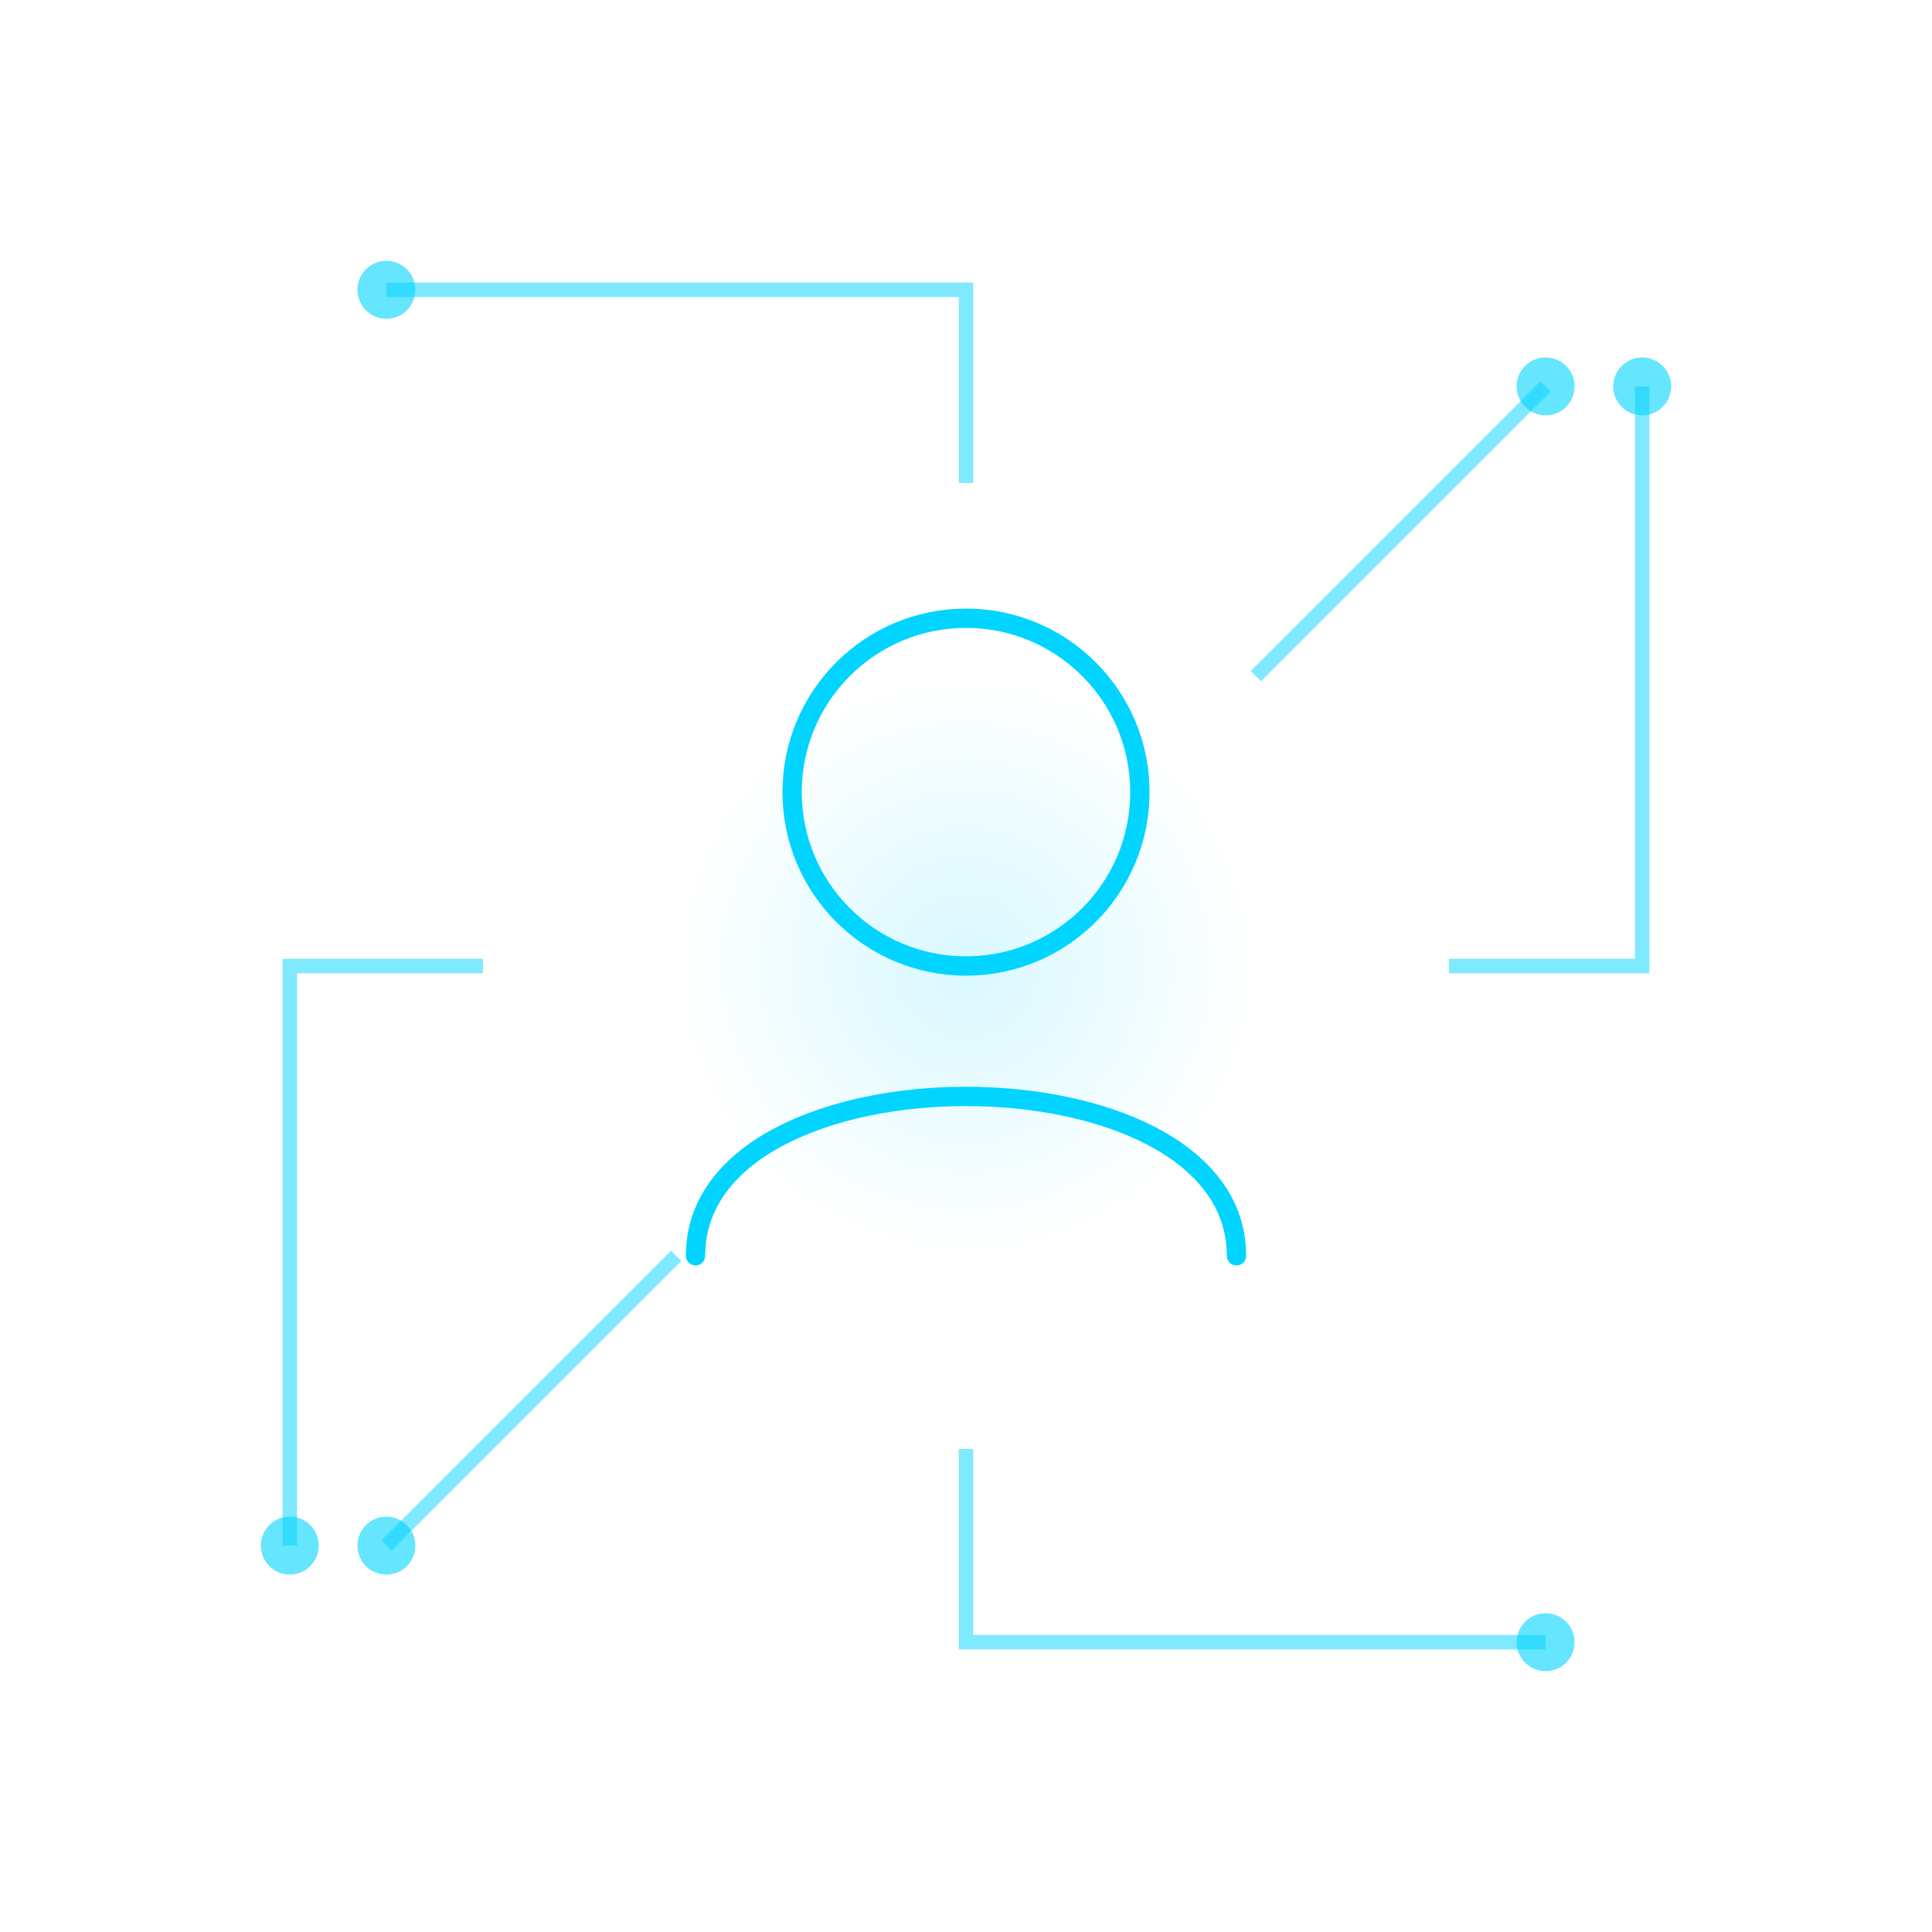
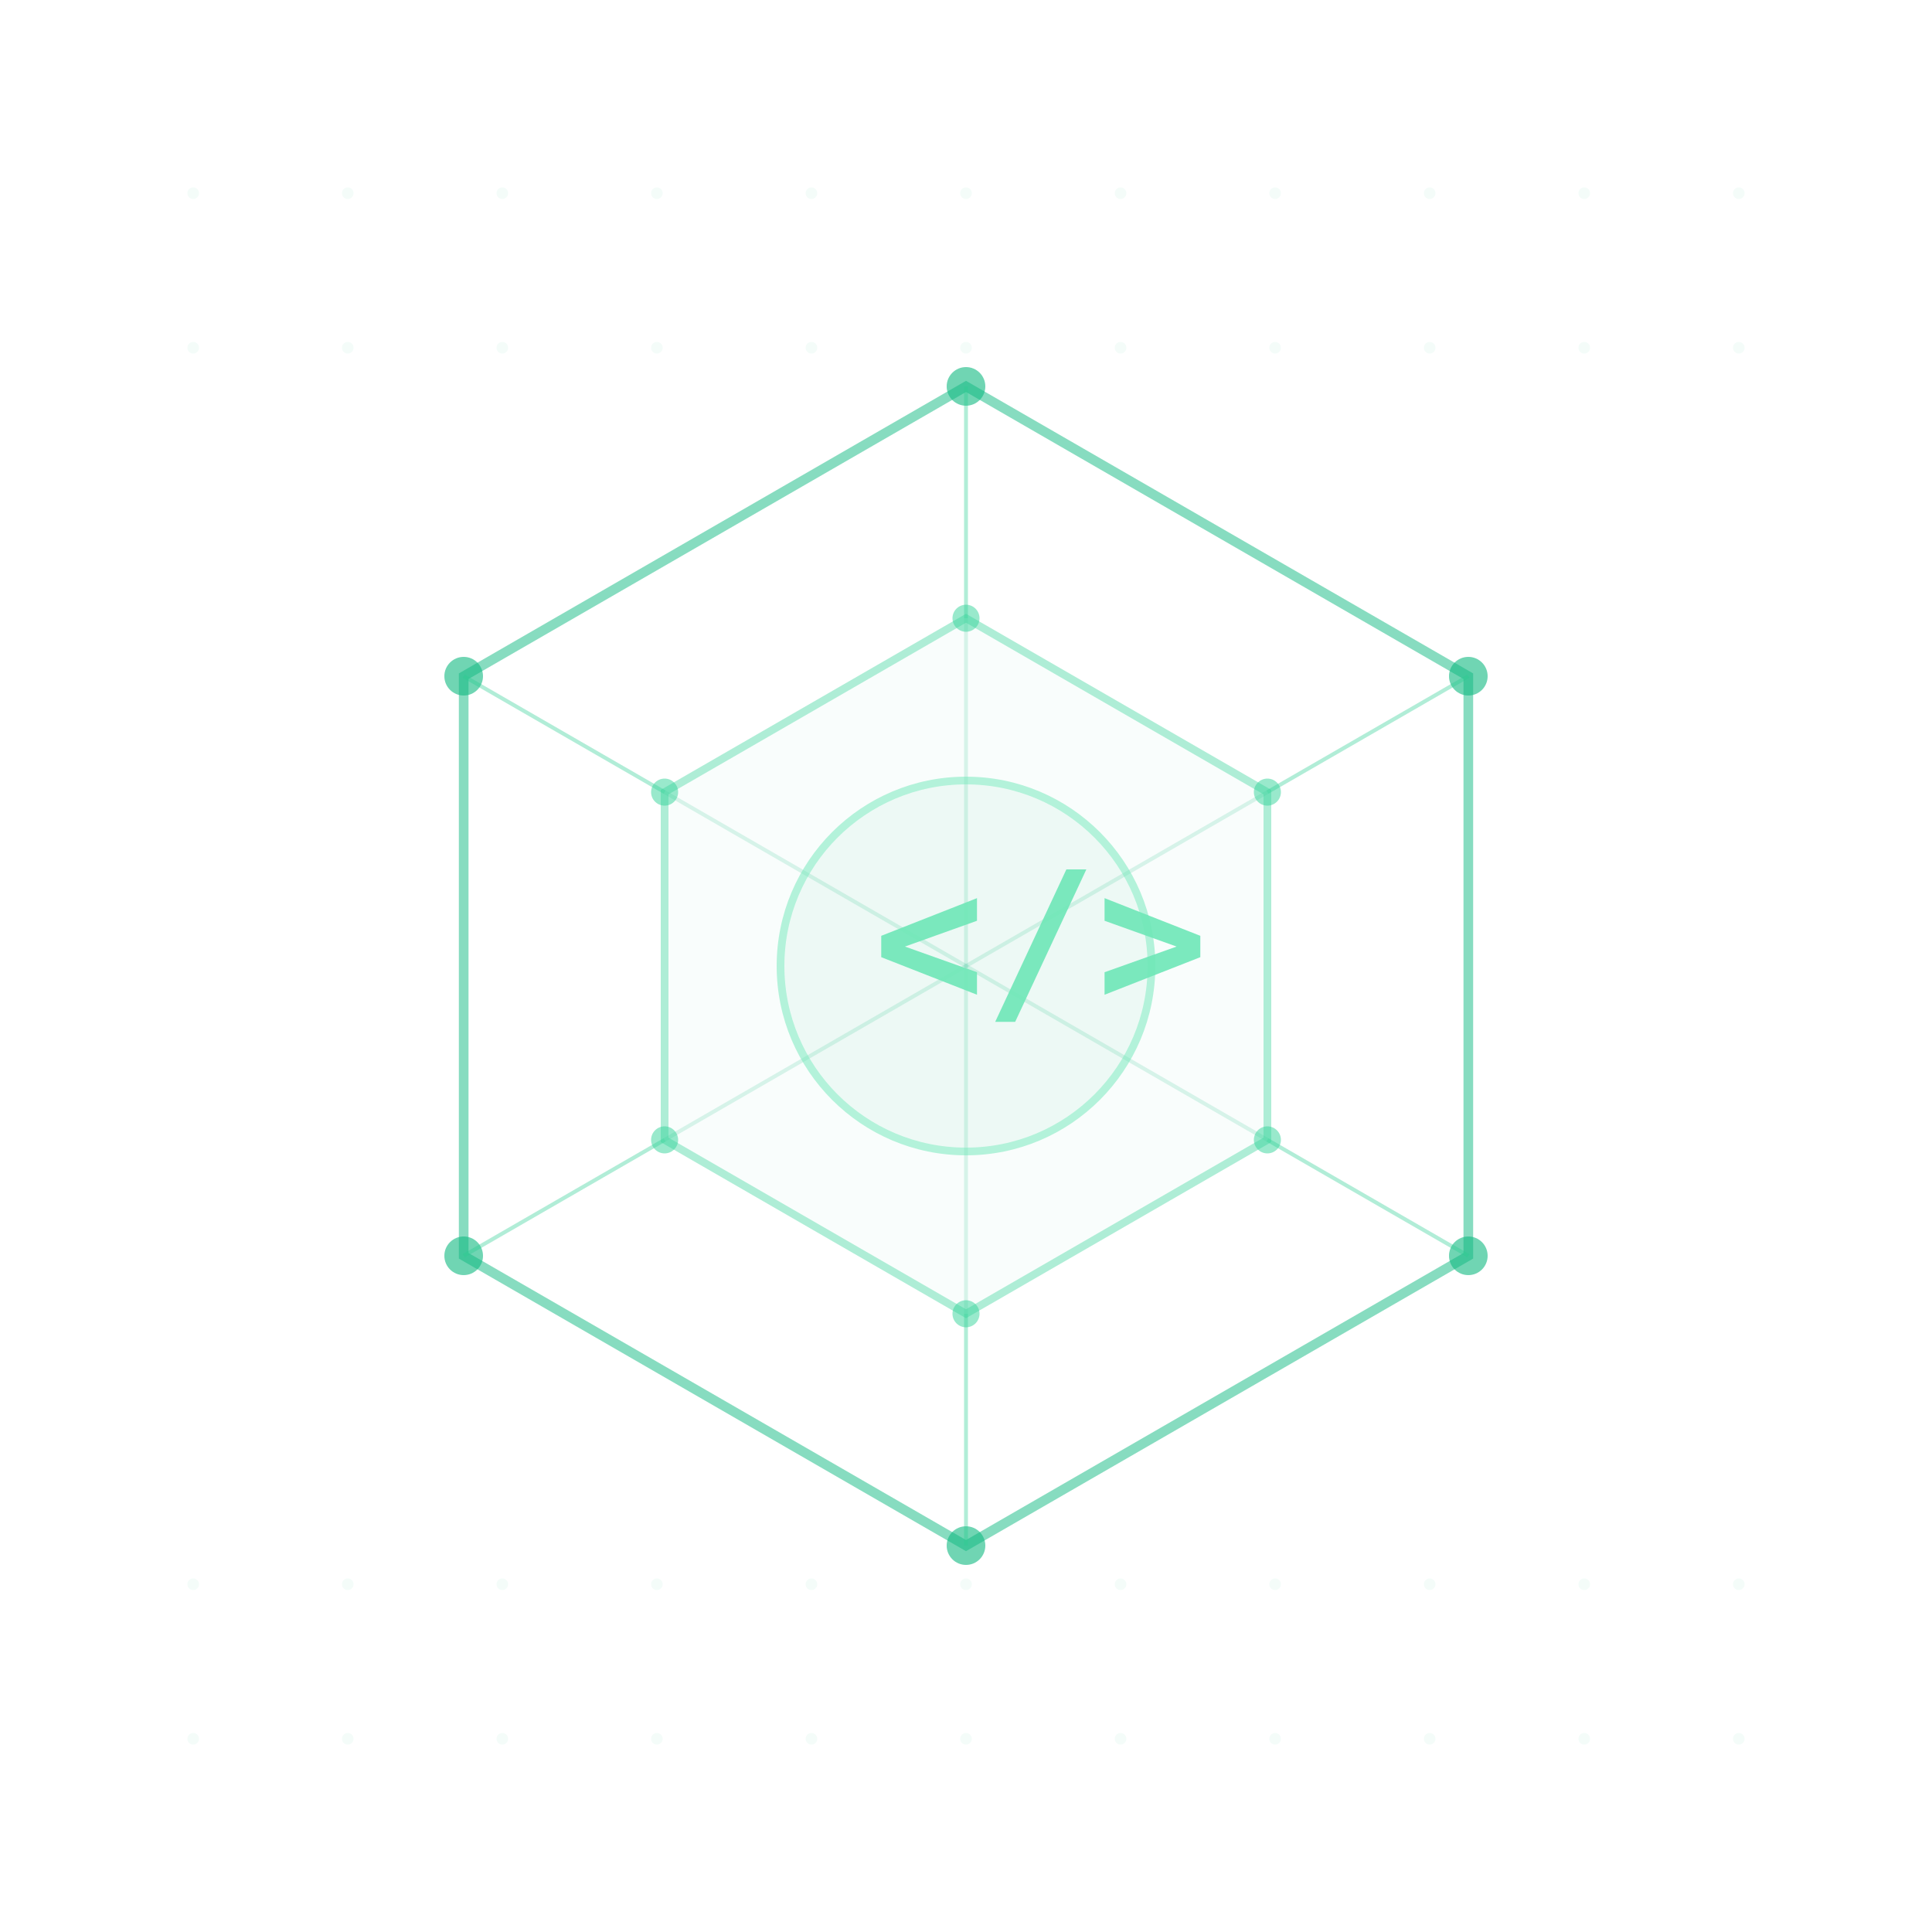
- <svg xmlns="http://www.w3.org/2000/svg" width="200" height="200" viewBox="0 0 200 200">
+ <svg xmlns="http://www.w3.org/2000/svg" viewBox="0 0 500 500">
  <defs>
-     <radialGradient id="glow3" cx="50%" cy="50%" r="30%">
-       <stop offset="0%" stop-color="#00d4ff" stop-opacity="0.15" />
-       <stop offset="100%" stop-color="#00d4ff" stop-opacity="0" />
-     </radialGradient>
+     <linearGradient id="bg2" x1="0%" y1="0%" x2="100%" y2="100%">
+       <stop offset="0%" stop-color="#0F172A" />
+       <stop offset="100%" stop-color="#1E293B" />
+     </linearGradient>
  </defs>
-   <rect width="200" height="200" fill="transparent" />
-   <circle cx="100" cy="100" r="50" fill="url(#glow3)" />
-   <g stroke="#00d4ff" stroke-width="1.5" opacity="0.5" fill="none">
-     <path d="M100 50 L100 30 L40 30" />
-     <path d="M150 100 L170 100 L170 40" />
-     <path d="M100 150 L100 170 L160 170" />
-     <path d="M50 100 L30 100 L30 160" />
-     <path d="M130 70 L160 40" />
-     <path d="M70 130 L40 160" />
+   <rect width="500" height="500" fill="transparent" />
+   <g opacity="0.05">
+     <circle cx="50" cy="50" r="1.5" fill="#10B981" />
+     <circle cx="90" cy="50" r="1.5" fill="#10B981" />
+     <circle cx="130" cy="50" r="1.5" fill="#10B981" />
+     <circle cx="170" cy="50" r="1.5" fill="#10B981" />
+     <circle cx="210" cy="50" r="1.5" fill="#10B981" />
+     <circle cx="250" cy="50" r="1.5" fill="#10B981" />
+     <circle cx="290" cy="50" r="1.5" fill="#10B981" />
+     <circle cx="330" cy="50" r="1.5" fill="#10B981" />
+     <circle cx="370" cy="50" r="1.5" fill="#10B981" />
+     <circle cx="410" cy="50" r="1.5" fill="#10B981" />
+     <circle cx="450" cy="50" r="1.5" fill="#10B981" />
+     <circle cx="50" cy="90" r="1.5" fill="#10B981" />
+     <circle cx="90" cy="90" r="1.5" fill="#10B981" />
+     <circle cx="130" cy="90" r="1.5" fill="#10B981" />
+     <circle cx="170" cy="90" r="1.5" fill="#10B981" />
+     <circle cx="210" cy="90" r="1.5" fill="#10B981" />
+     <circle cx="250" cy="90" r="1.5" fill="#10B981" />
+     <circle cx="290" cy="90" r="1.5" fill="#10B981" />
+     <circle cx="330" cy="90" r="1.5" fill="#10B981" />
+     <circle cx="370" cy="90" r="1.5" fill="#10B981" />
+     <circle cx="410" cy="90" r="1.5" fill="#10B981" />
+     <circle cx="450" cy="90" r="1.5" fill="#10B981" />
+     <circle cx="50" cy="410" r="1.5" fill="#10B981" />
+     <circle cx="90" cy="410" r="1.5" fill="#10B981" />
+     <circle cx="130" cy="410" r="1.5" fill="#10B981" />
+     <circle cx="170" cy="410" r="1.5" fill="#10B981" />
+     <circle cx="210" cy="410" r="1.5" fill="#10B981" />
+     <circle cx="250" cy="410" r="1.5" fill="#10B981" />
+     <circle cx="290" cy="410" r="1.5" fill="#10B981" />
+     <circle cx="330" cy="410" r="1.5" fill="#10B981" />
+     <circle cx="370" cy="410" r="1.5" fill="#10B981" />
+     <circle cx="410" cy="410" r="1.5" fill="#10B981" />
+     <circle cx="450" cy="410" r="1.5" fill="#10B981" />
+     <circle cx="50" cy="450" r="1.5" fill="#10B981" />
+     <circle cx="90" cy="450" r="1.5" fill="#10B981" />
+     <circle cx="130" cy="450" r="1.5" fill="#10B981" />
+     <circle cx="170" cy="450" r="1.5" fill="#10B981" />
+     <circle cx="210" cy="450" r="1.5" fill="#10B981" />
+     <circle cx="250" cy="450" r="1.5" fill="#10B981" />
+     <circle cx="290" cy="450" r="1.5" fill="#10B981" />
+     <circle cx="330" cy="450" r="1.5" fill="#10B981" />
+     <circle cx="370" cy="450" r="1.5" fill="#10B981" />
+     <circle cx="410" cy="450" r="1.5" fill="#10B981" />
+     <circle cx="450" cy="450" r="1.5" fill="#10B981" />
  </g>
-   <g fill="#00d4ff" opacity="0.6">
-     <circle cx="40" cy="30" r="3" />
-     <circle cx="170" cy="40" r="3" />
-     <circle cx="160" cy="170" r="3" />
-     <circle cx="30" cy="160" r="3" />
-     <circle cx="160" cy="40" r="3" />
-     <circle cx="40" cy="160" r="3" />
+   <g transform="translate(250,250)">
+     <polygon points="0,-150 130,-75 130,75 0,150 -130,75 -130,-75" fill="none" stroke="#10B981" stroke-width="2.5" opacity="0.5" />
+     <line x1="0" y1="-150" x2="0" y2="150" stroke="#10B981" stroke-width="1" opacity="0.15" />
+     <line x1="-130" y1="-75" x2="130" y2="75" stroke="#10B981" stroke-width="1" opacity="0.15" />
+     <line x1="130" y1="-75" x2="-130" y2="75" stroke="#10B981" stroke-width="1" opacity="0.15" />
+     <polygon points="0,-90 78,-45 78,45 0,90 -78,45 -78,-45" fill="#10B981" fill-opacity="0.06" stroke="#34D399" stroke-width="2" opacity="0.4" />
+     <circle cx="0" cy="0" r="48" fill="#10B981" fill-opacity="0.1" stroke="#6EE7B7" stroke-width="2" opacity="0.5" />
+     <text x="-24" y="10" font-family="monospace" font-size="48" font-weight="700" fill="#6EE7B7" opacity="0.9">&lt;/&gt;</text>
+     <circle cx="0" cy="-150" r="5" fill="#10B981" opacity="0.6" />
+     <circle cx="130" cy="-75" r="5" fill="#10B981" opacity="0.6" />
+     <circle cx="130" cy="75" r="5" fill="#10B981" opacity="0.6" />
+     <circle cx="0" cy="150" r="5" fill="#10B981" opacity="0.6" />
+     <circle cx="-130" cy="75" r="5" fill="#10B981" opacity="0.6" />
+     <circle cx="-130" cy="-75" r="5" fill="#10B981" opacity="0.6" />
+     <circle cx="0" cy="-90" r="3.5" fill="#34D399" opacity="0.5" />
+     <circle cx="78" cy="-45" r="3.5" fill="#34D399" opacity="0.5" />
+     <circle cx="78" cy="45" r="3.5" fill="#34D399" opacity="0.5" />
+     <circle cx="0" cy="90" r="3.5" fill="#34D399" opacity="0.5" />
+     <circle cx="-78" cy="45" r="3.5" fill="#34D399" opacity="0.5" />
+     <circle cx="-78" cy="-45" r="3.5" fill="#34D399" opacity="0.5" />
+     <line x1="0" y1="-90" x2="0" y2="-150" stroke="#34D399" stroke-width="1" opacity="0.25" />
+     <line x1="78" y1="-45" x2="130" y2="-75" stroke="#34D399" stroke-width="1" opacity="0.25" />
+     <line x1="78" y1="45" x2="130" y2="75" stroke="#34D399" stroke-width="1" opacity="0.25" />
+     <line x1="0" y1="90" x2="0" y2="150" stroke="#34D399" stroke-width="1" opacity="0.25" />
+     <line x1="-78" y1="45" x2="-130" y2="75" stroke="#34D399" stroke-width="1" opacity="0.25" />
+     <line x1="-78" y1="-45" x2="-130" y2="-75" stroke="#34D399" stroke-width="1" opacity="0.25" />
  </g>
-   <circle cx="100" cy="82" r="18" fill="none" stroke="#00d4ff" stroke-width="2" />
-   <path d="M72 130 C72 108 128 108 128 130" fill="none" stroke="#00d4ff" stroke-width="2" stroke-linecap="round" />
</svg>
